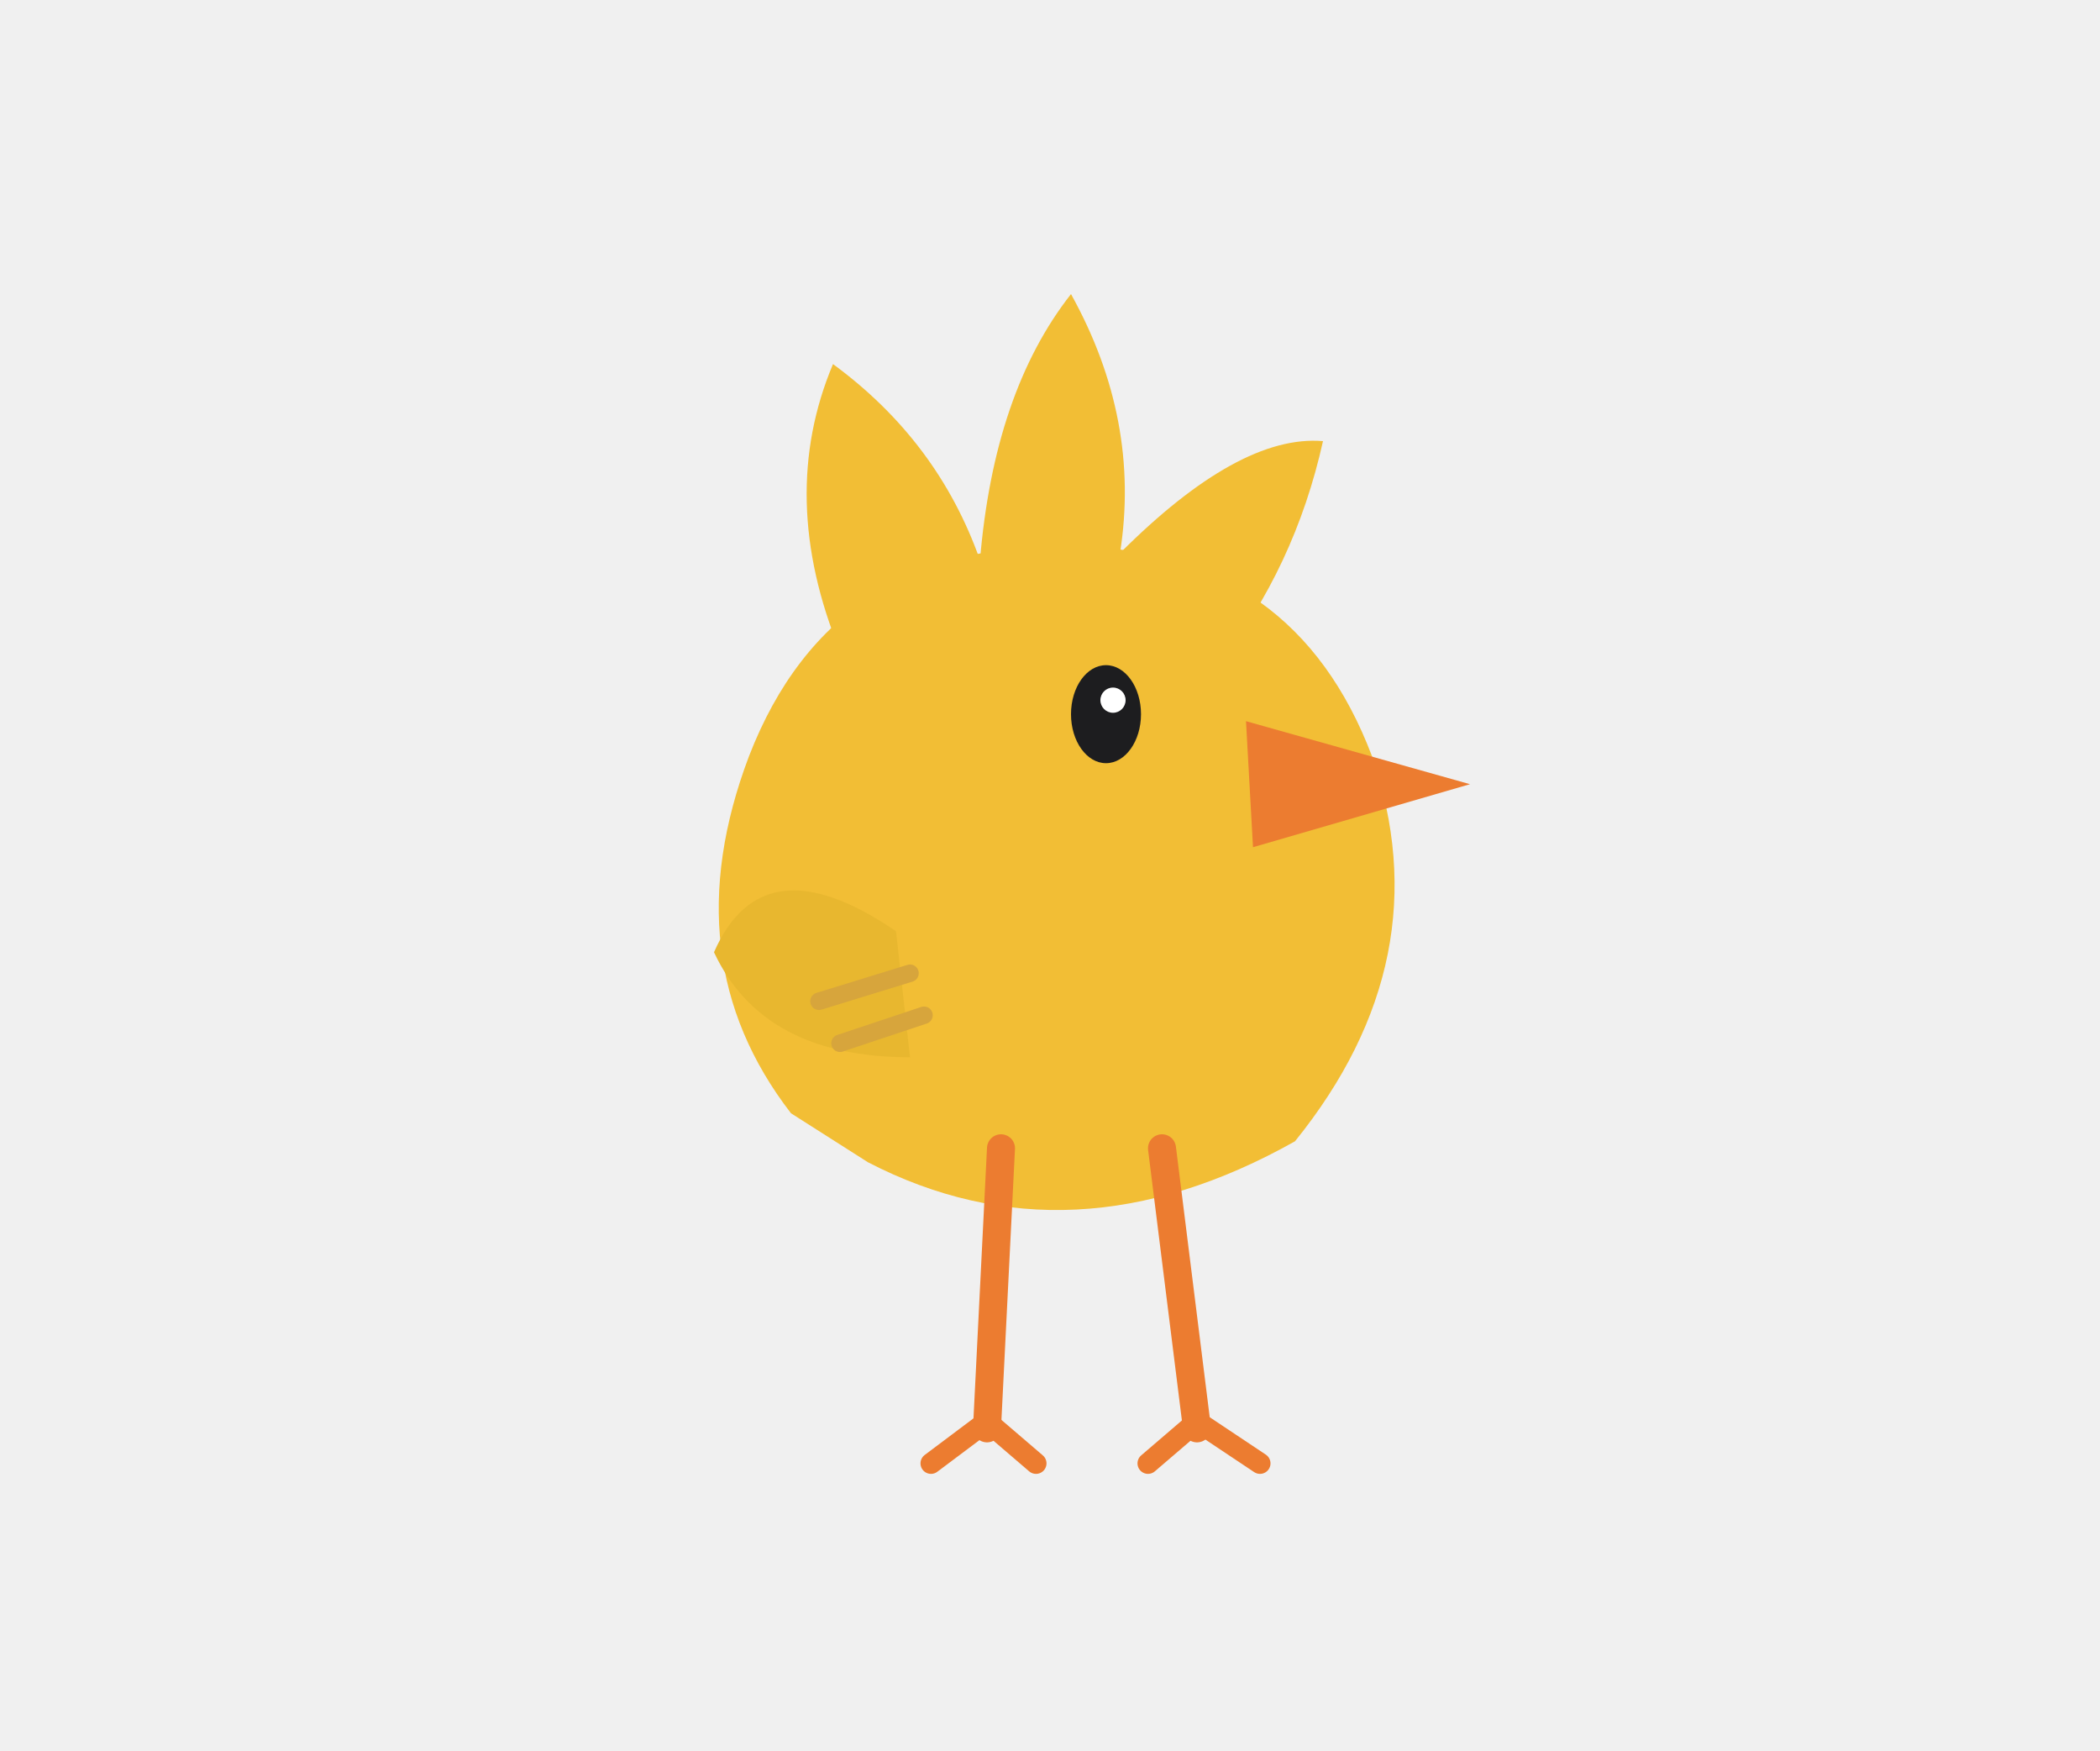
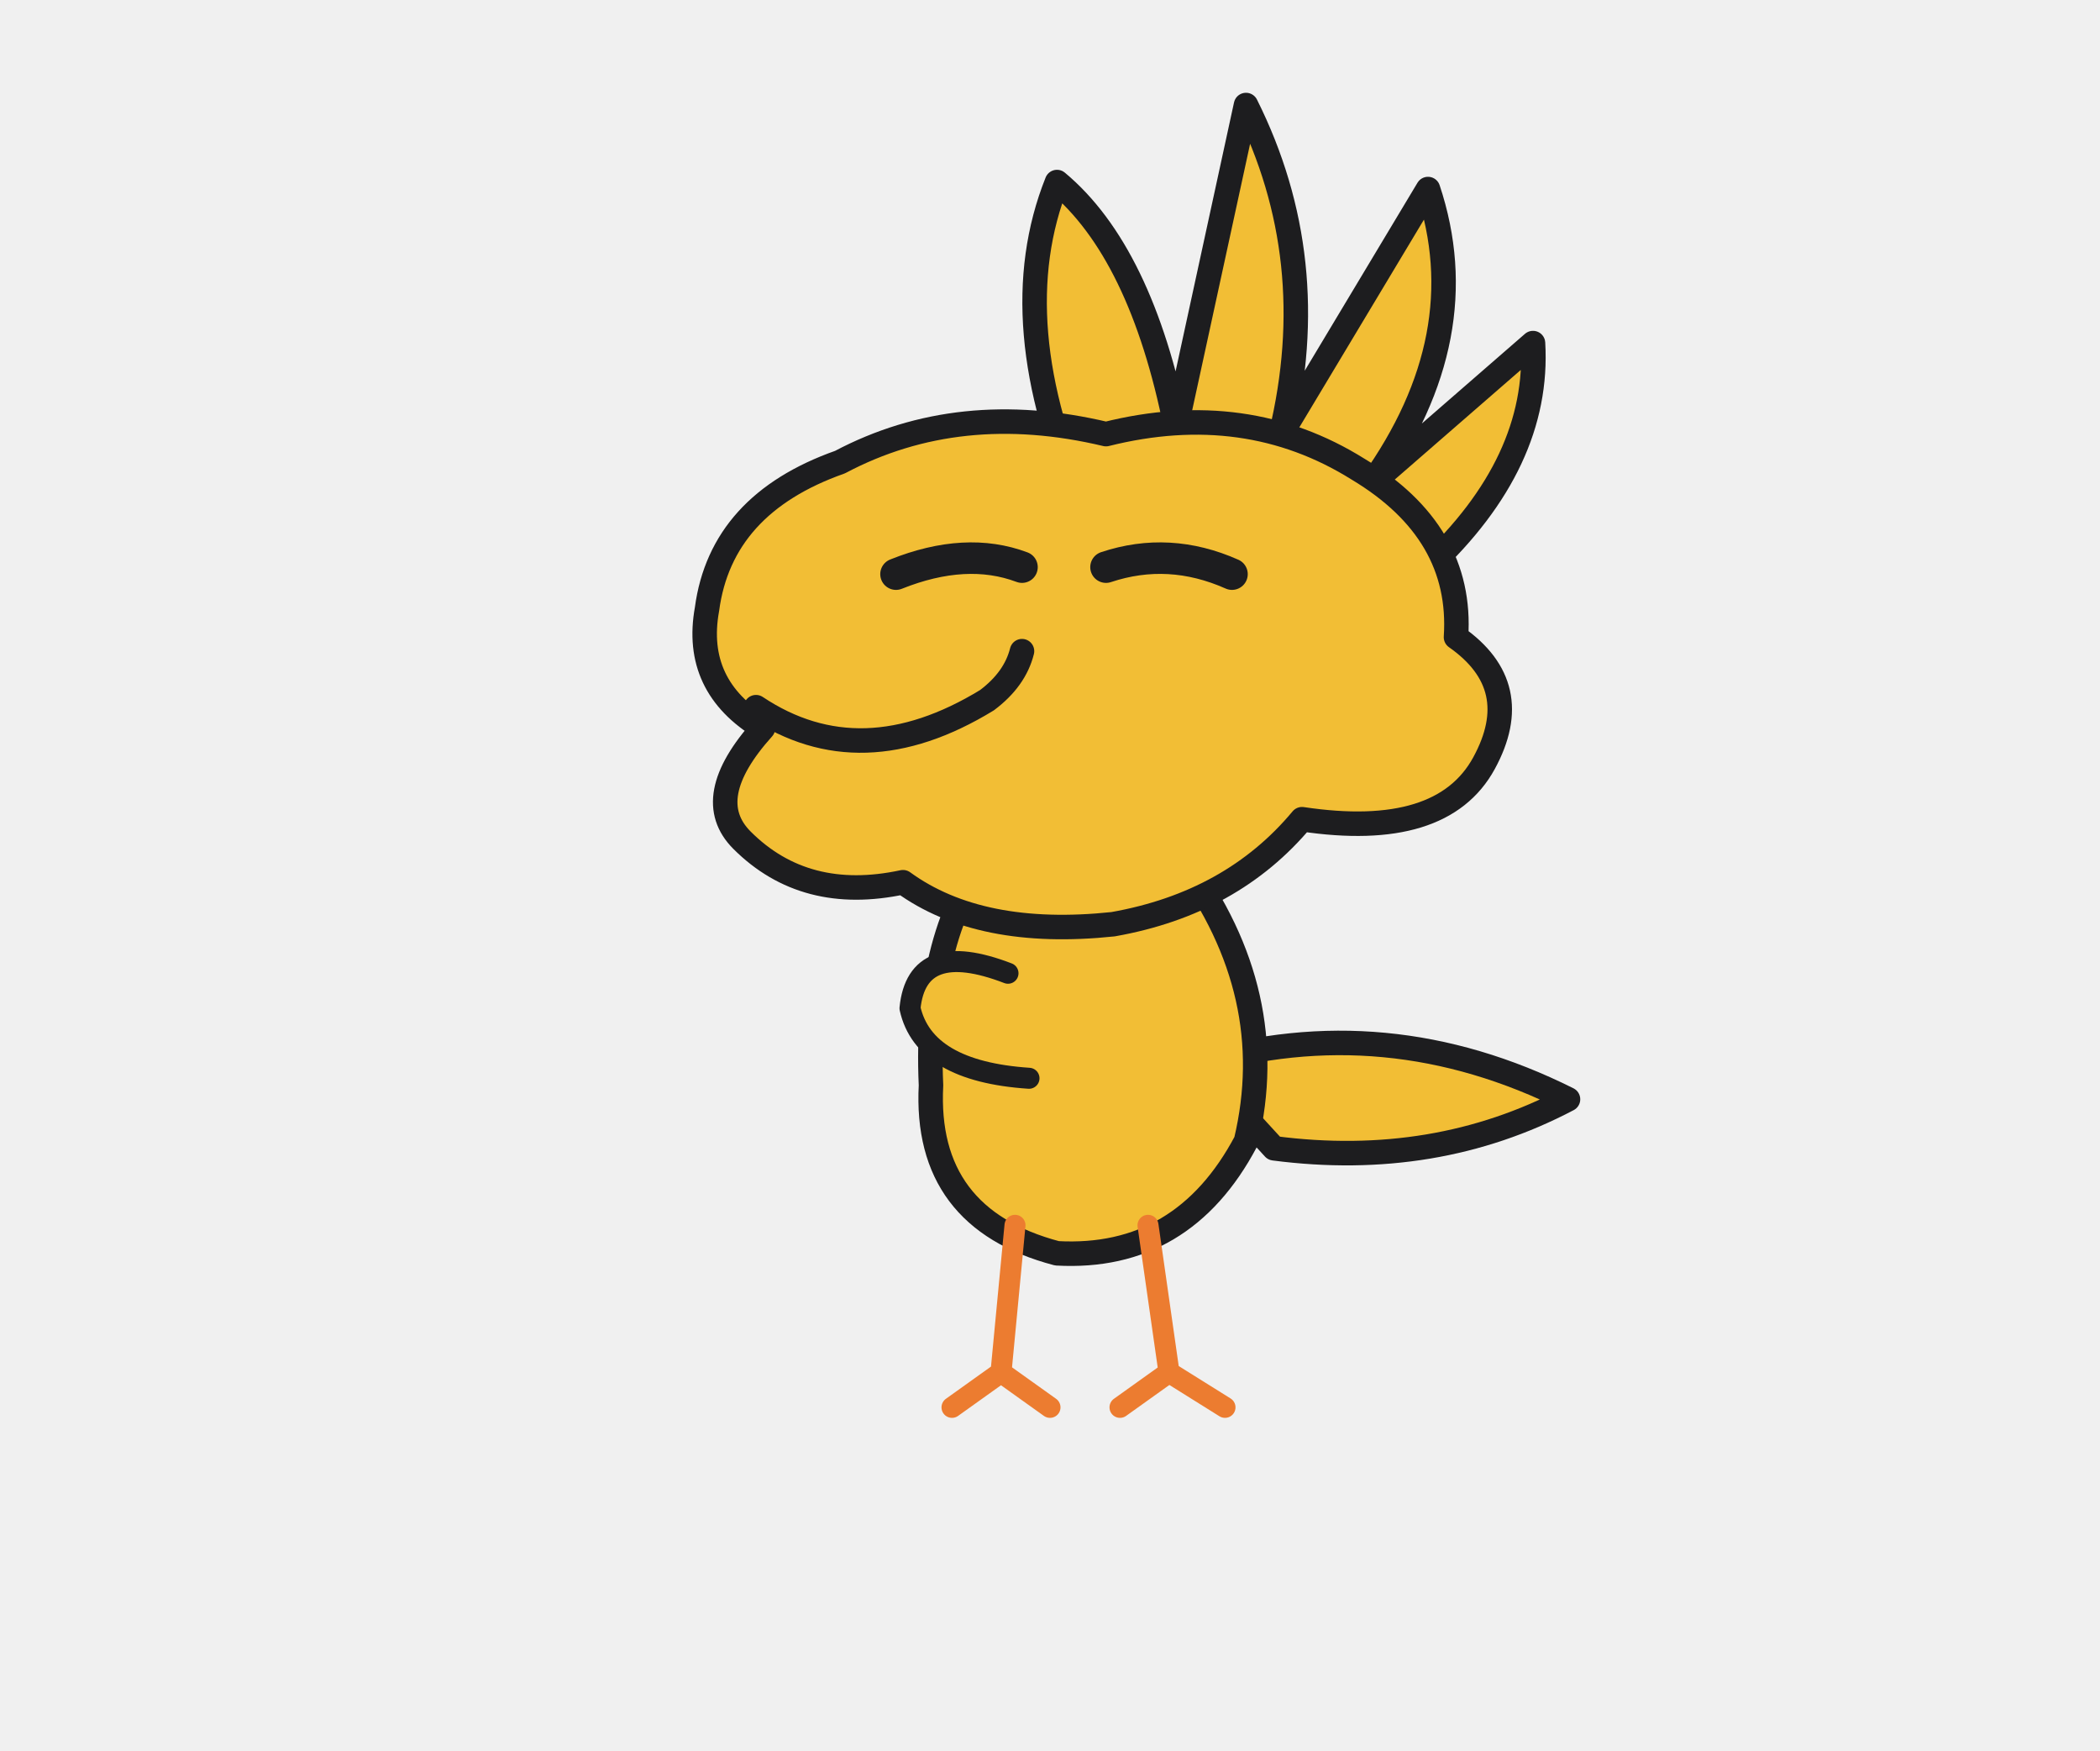
<svg xmlns="http://www.w3.org/2000/svg" width="300" height="250" viewBox="0 0 300 250">
-   <path d="M113 159 Q96 137 107 108 Q119 77 154 78 Q185 79 196 108 Q206 137 185 163 Q153 181 124 166Z" fill="#F2BE35" />
-   <path d="M120 93 Q111 71 119 52 Q134 63 140 80 Q142 56 153 42 Q163 60 160 79 Q177 62 189 63 Q185 81 174 95Z" fill="#F2BE35" />
-   <path d="M178 103 L210 112 L179 121Z" fill="#EC7C30" />
-   <ellipse cx="158" cy="102" rx="5" ry="7" fill="#1D1D1F" />
-   <circle cx="159" cy="100" r="1.8" fill="#FFFFFF" />
-   <path d="M128 133 Q109 120 102 136 Q109 151 130 151Z" fill="#E8B72F" />
-   <path d="M130 139 L117 143 M132 145 L120 149" stroke="#D7A53C" stroke-width="2.5" stroke-linecap="round" />
-   <path d="M143 164 L141 204 M166 164 L171 204" stroke="#EC7C30" stroke-width="4" stroke-linecap="round" />
-   <path d="M141 203 L133 209 M141 203 L148 209 M171 203 L164 209 M171 203 L180 209" stroke="#EC7C30" stroke-width="3" stroke-linecap="round" />
+   <g stroke="#1D1D1F" stroke-width="3.5" stroke-linecap="round" stroke-linejoin="round">
+     <path d="M155 73 Q143 46 151 26 Q163 36 168 61 L178 15 Q189 37 183 62 L204 27 Q211 48 196 69 L219 49 Q220 66 204 81Z" fill="#F2BE35" />
+     <path d="M171 152 Q198 144 224 157 Q205 167 182 164Z" fill="#F2BE35" />
+     <path d="M142 121 Q132 133 133 155 Q132 174 151 179 Q169 180 178 163 Q183 142 169 123Z" fill="#F2BE35" />
+     <path d="M144 139 Q131 134 130 144 Q132 153 147 154" fill="#F2BE35" stroke-width="3" />
+     <path d="M109 104 Q99 98 101 87 Q103 72 120 66 Q137 57 158 62 Q178 57 194 67 Q209 76 208 91 Q218 98 212 109 Q206 120 186 117 Q176 129 159 132 Q140 134 129 126 Q115 129 106 120 Q100 114 109 104Z" fill="#F2BE35" />
+     <path d="M128 82 Q138 78 146 81 M158 81 Q167 78 176 82" fill="none" stroke-width="4.5" />
+     <path d="M108 101 Q123 111 141 100 Q145 97 146 93" fill="none" stroke-width="3.5" />
+     <path d="M145 175 L143 196 M164 175 L167 196 M143 196 L136 201 M143 196 L150 201 M167 196 L160 201 M167 196 L175 201" fill="none" stroke="#EC7C30" stroke-width="3" />
+   </g>
</svg>
